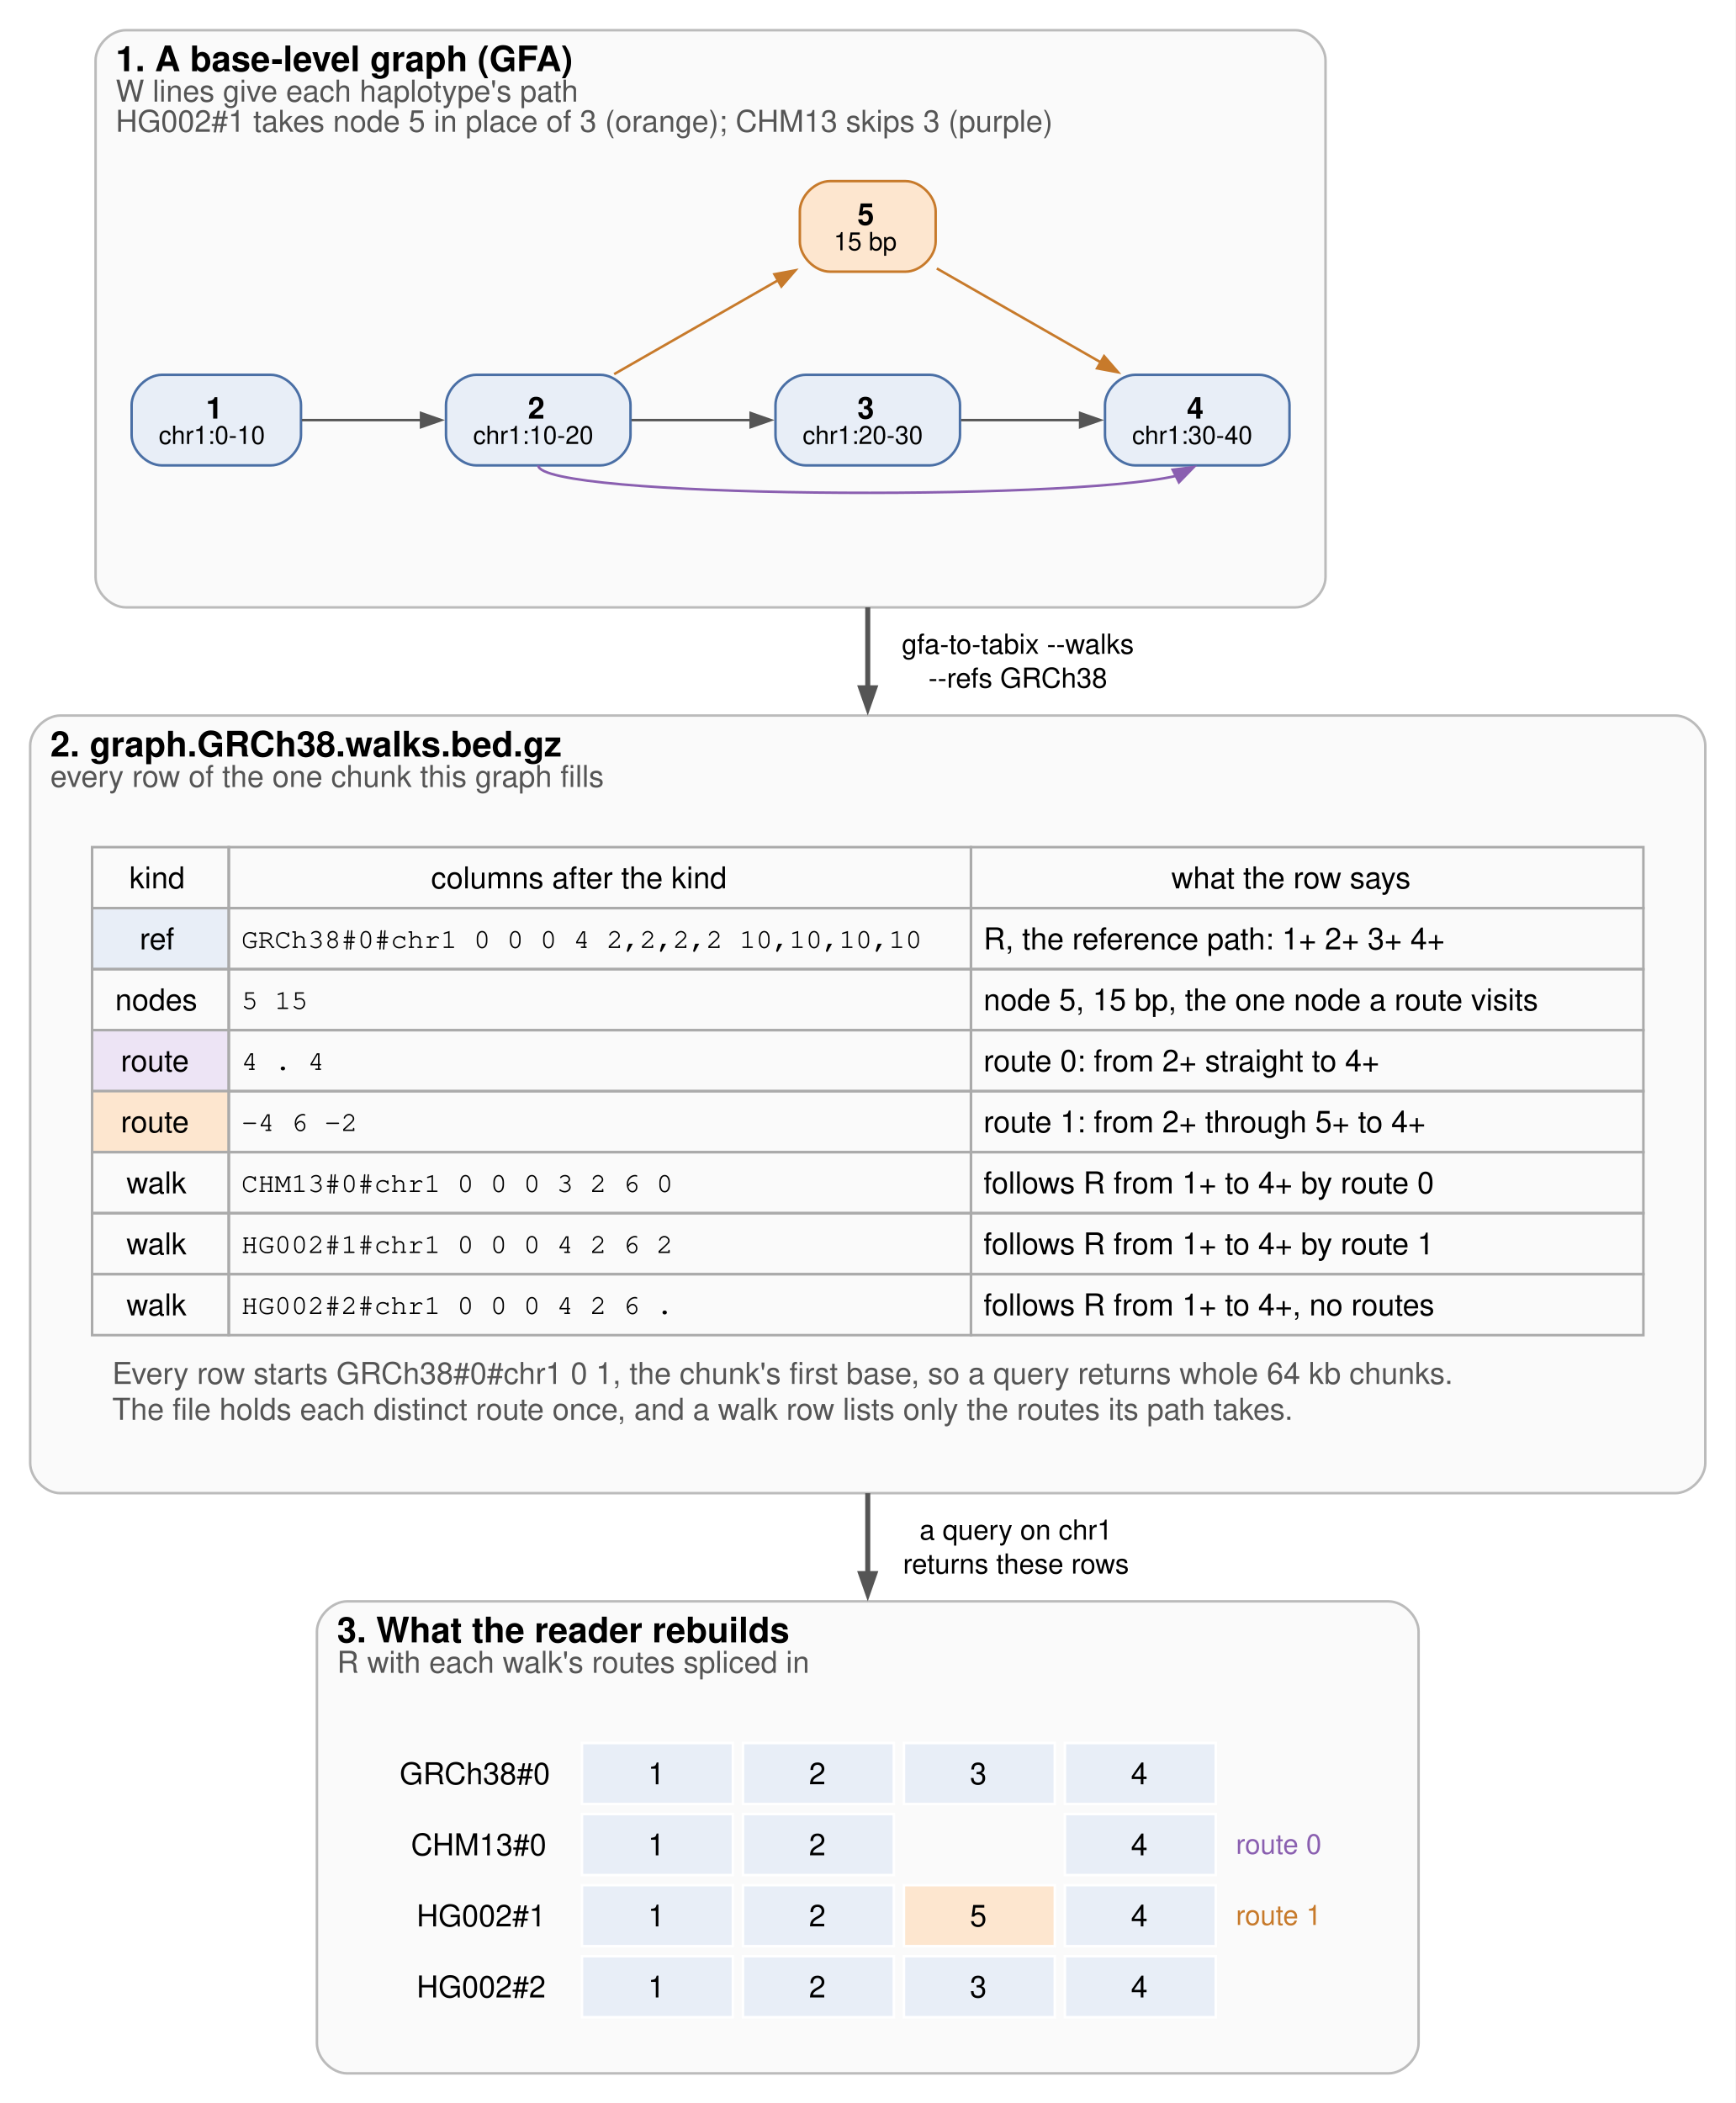
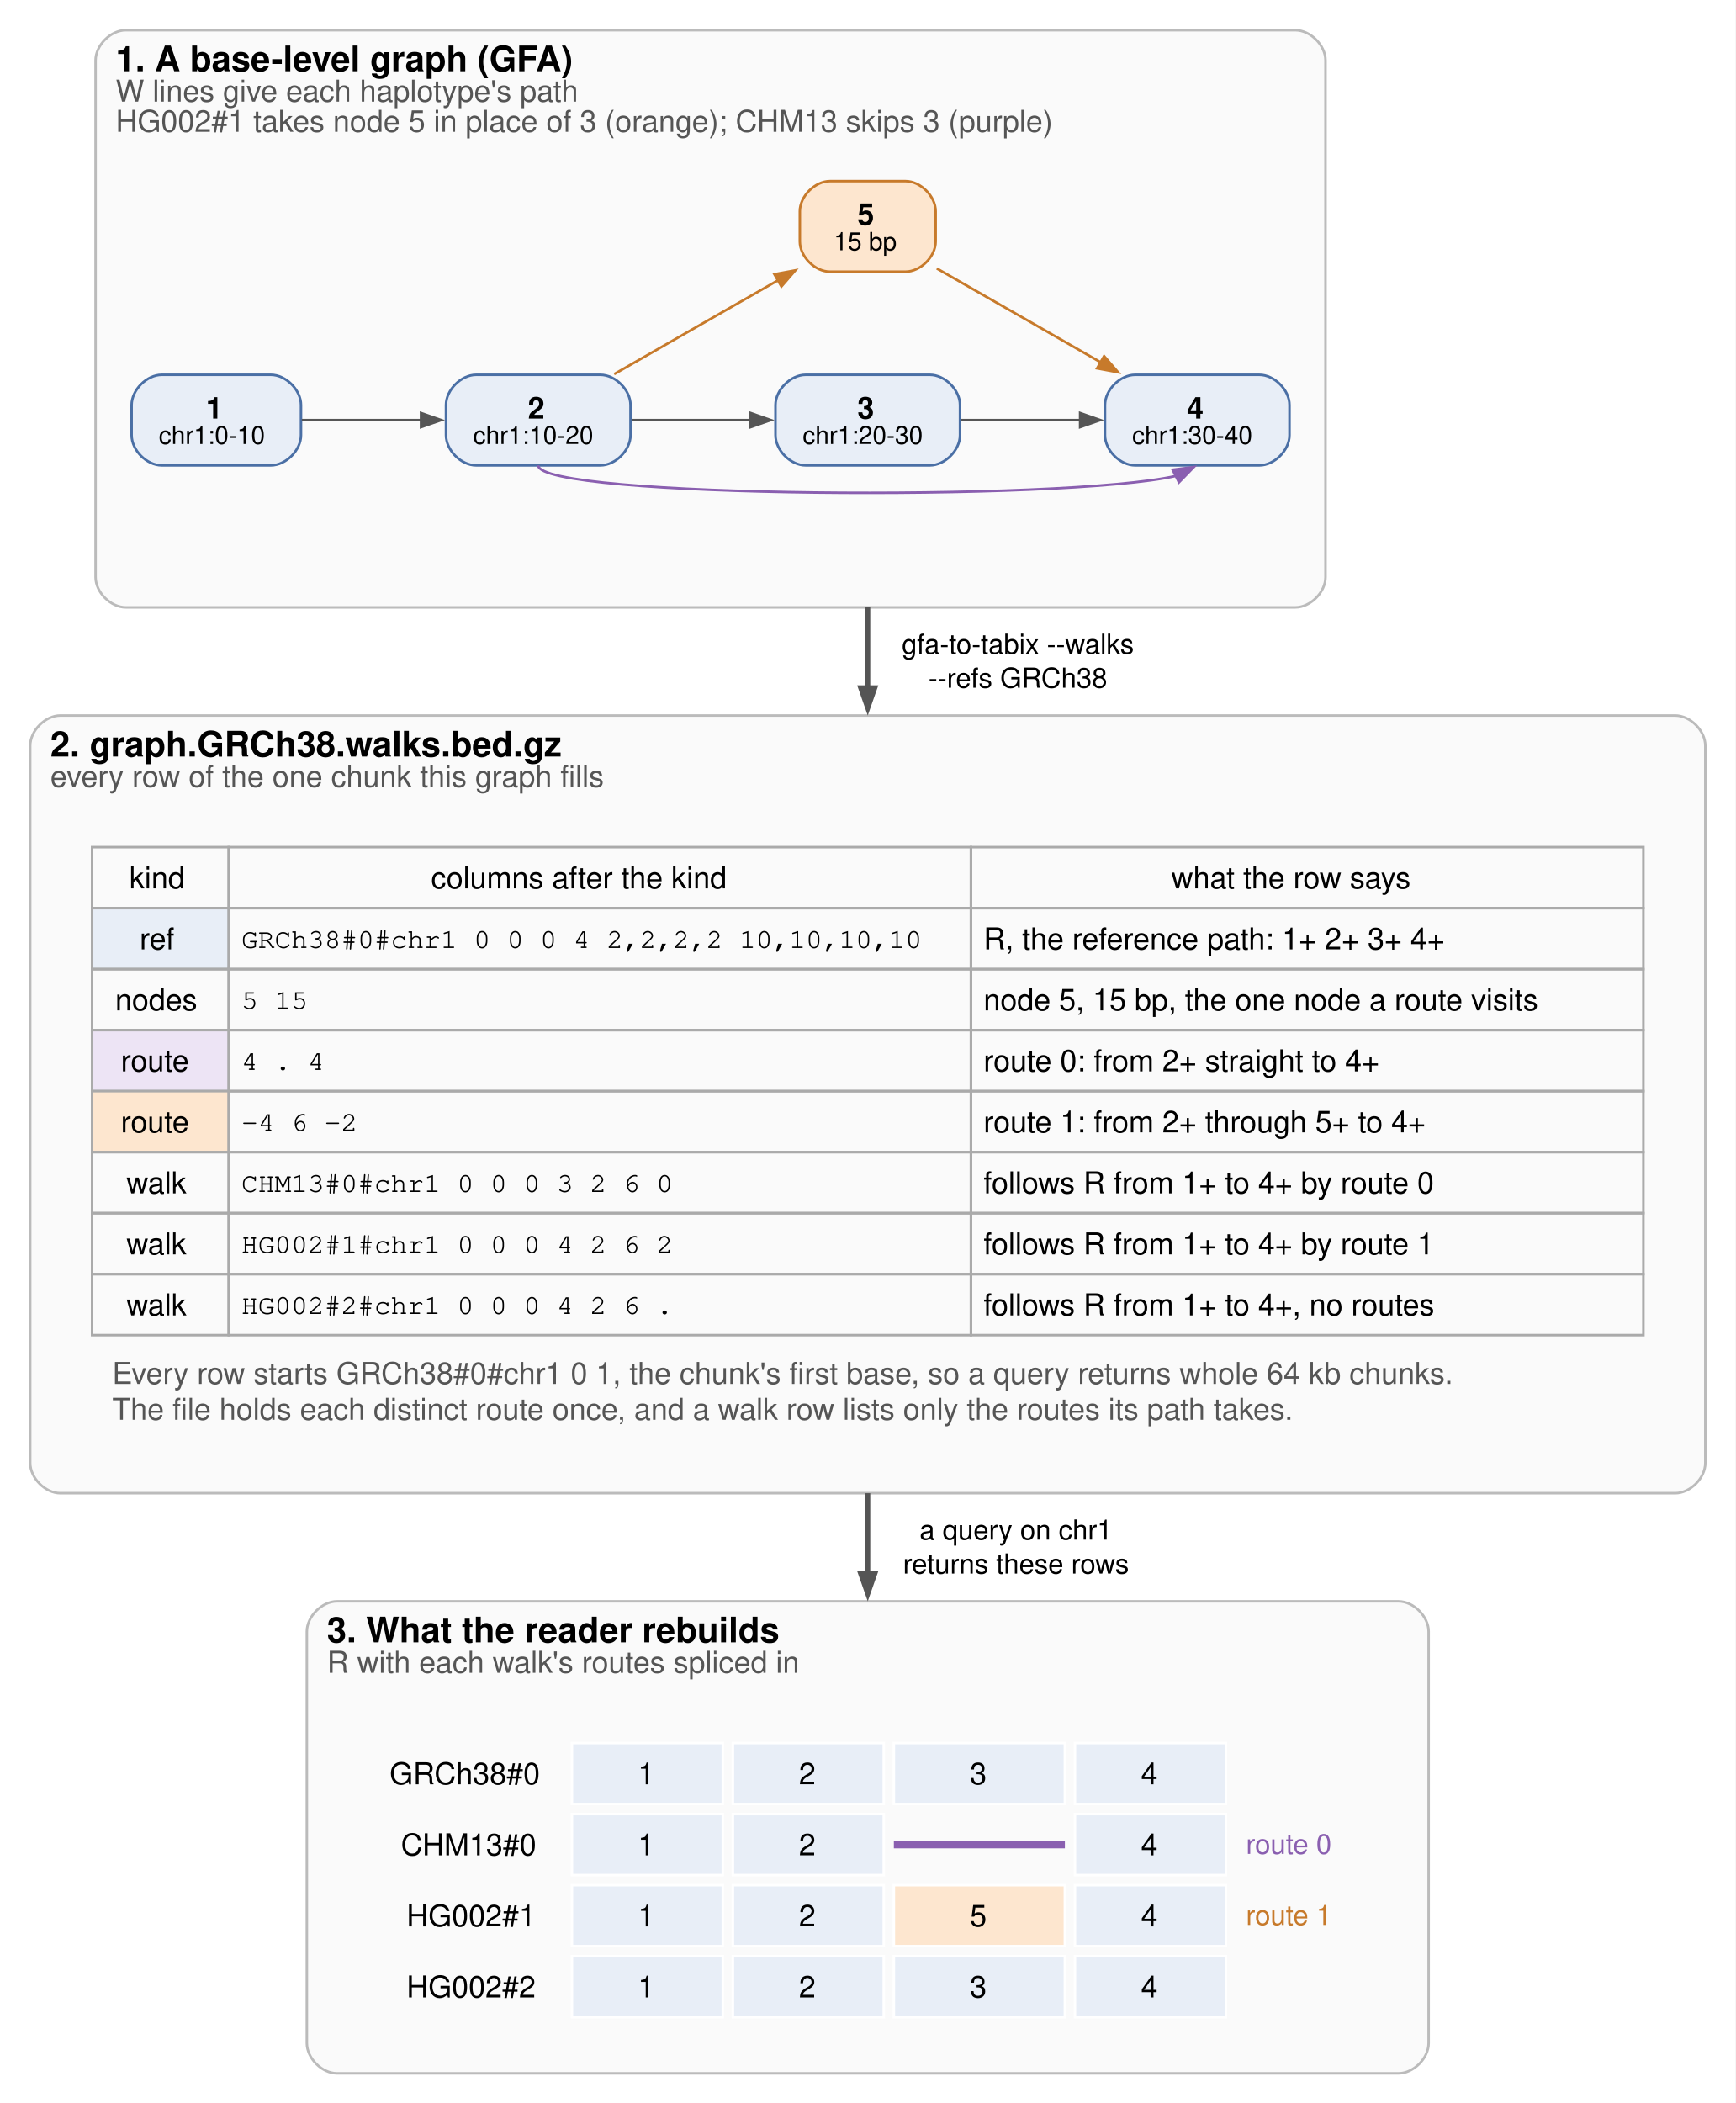
<svg xmlns="http://www.w3.org/2000/svg" width="690pt" height="836pt" viewBox="0.00 0.00 690.00 836.00">
  <g id="graph0" class="graph" transform="scale(1 1) rotate(0) translate(4 832.22)">
    <polygon fill="white" stroke="none" points="-4,4 -4,-832.22 686,-832.22 686,4 -4,4" />
    <g id="clust2" class="cluster">
      <path fill="#fafafa" stroke="#bbbbbb" d="M46,-590.78C46,-590.78 511,-590.78 511,-590.78 517,-590.78 523,-596.78 523,-602.78 523,-602.78 523,-808.22 523,-808.22 523,-814.22 517,-820.22 511,-820.22 511,-820.22 46,-820.22 46,-820.22 40,-820.22 34,-814.22 34,-808.22 34,-808.22 34,-602.78 34,-602.78 34,-596.78 40,-590.78 46,-590.78" />
      <text xml:space="preserve" text-anchor="start" x="42" y="-803.92" font-family="Helvetica,sans-Serif" font-weight="bold" font-size="14.00">1. A base-level graph (GFA)</text>
      <text xml:space="preserve" text-anchor="start" x="42" y="-791.82" font-family="Helvetica,sans-Serif" font-size="12.00" fill="#555555">W lines give each haplotype's path</text>
      <text xml:space="preserve" text-anchor="start" x="42" y="-779.82" font-family="Helvetica,sans-Serif" font-size="12.00" fill="#555555">HG002#1 takes node 5 in place of 3 (orange); CHM13 skips 3 (purple)</text>
    </g>
    <g id="clust4" class="cluster">
      <path fill="#fafafa" stroke="#bbbbbb" d="M20,-238.64C20,-238.64 662,-238.64 662,-238.64 668,-238.64 674,-244.64 674,-250.64 674,-250.64 674,-535.78 674,-535.78 674,-541.78 668,-547.78 662,-547.78 662,-547.78 20,-547.78 20,-547.78 14,-547.78 8,-541.78 8,-535.78 8,-535.78 8,-250.64 8,-250.64 8,-244.64 14,-238.64 20,-238.64" />
      <text xml:space="preserve" text-anchor="start" x="16" y="-531.48" font-family="Helvetica,sans-Serif" font-weight="bold" font-size="14.00">2. graph.GRCh38.walks.bed.gz</text>
      <text xml:space="preserve" text-anchor="start" x="16" y="-519.38" font-family="Helvetica,sans-Serif" font-size="12.00" fill="#555555">every row of the one chunk this graph fills</text>
    </g>
    <g id="clust5" class="cluster">
-       <path fill="#fafafa" stroke="#bbbbbb" d="M134,-8C134,-8 548,-8 548,-8 554,-8 560,-14 560,-20 560,-20 560,-183.64 560,-183.64 560,-189.64 554,-195.64 548,-195.64 548,-195.64 134,-195.64 134,-195.64 128,-195.64 122,-189.64 122,-183.64 122,-183.64 122,-20 122,-20 122,-14 128,-8 134,-8" />
-       <text xml:space="preserve" text-anchor="start" x="130" y="-179.34" font-family="Helvetica,sans-Serif" font-weight="bold" font-size="14.00">3. What the reader rebuilds</text>
-       <text xml:space="preserve" text-anchor="start" x="130" y="-167.24" font-family="Helvetica,sans-Serif" font-size="12.00" fill="#555555">R with each walk's routes spliced in</text>
+       <path fill="#fafafa" stroke="#bbbbbb" d="M130,-8C130,-8 552,-8 552,-8 558,-8 564,-14 564,-20 564,-20 564,-183.64 564,-183.64 564,-189.64 558,-195.64 552,-195.64 552,-195.64 130,-195.64 130,-195.64 124,-195.64 118,-189.64 118,-183.64 118,-183.64 118,-20 118,-20 118,-14 124,-8 130,-8" />
+       <text xml:space="preserve" text-anchor="start" x="126" y="-179.34" font-family="Helvetica,sans-Serif" font-weight="bold" font-size="14.00">3. What the reader rebuilds</text>
+       <text xml:space="preserve" text-anchor="start" x="126" y="-167.24" font-family="Helvetica,sans-Serif" font-size="12.00" fill="#555555">R with each walk's routes spliced in</text>
    </g>
    <g id="node1" class="node">
      <path fill="#e8eef7" stroke="#4a6fa5" d="M103.67,-683.22C103.67,-683.22 60.33,-683.22 60.33,-683.22 54.33,-683.22 48.33,-677.22 48.33,-671.22 48.33,-671.22 48.33,-659.22 48.33,-659.22 48.33,-653.22 54.33,-647.22 60.33,-647.22 60.33,-647.22 103.67,-647.22 103.67,-647.22 109.67,-647.22 115.67,-653.22 115.67,-659.22 115.67,-659.22 115.67,-671.22 115.67,-671.22 115.67,-677.22 109.67,-683.22 103.67,-683.22" />
      <text xml:space="preserve" text-anchor="start" x="77.88" y="-665.82" font-family="Helvetica,sans-Serif" font-weight="bold" font-size="12.00">1</text>
      <text xml:space="preserve" text-anchor="start" x="59.12" y="-655.72" font-family="Helvetica,sans-Serif" font-size="10.00">chr1:0-10</text>
    </g>
    <g id="node2" class="node">
      <path fill="#e8eef7" stroke="#4a6fa5" d="M234.68,-683.22C234.68,-683.22 185.32,-683.22 185.32,-683.22 179.32,-683.22 173.32,-677.22 173.32,-671.22 173.32,-671.22 173.32,-659.22 173.32,-659.22 173.32,-653.22 179.32,-647.22 185.32,-647.22 185.32,-647.22 234.68,-647.22 234.68,-647.22 240.68,-647.22 246.68,-653.22 246.68,-659.22 246.68,-659.22 246.68,-671.22 246.68,-671.22 246.68,-677.22 240.68,-683.22 234.68,-683.22" />
      <text xml:space="preserve" text-anchor="start" x="205.88" y="-665.82" font-family="Helvetica,sans-Serif" font-weight="bold" font-size="12.00">2</text>
      <text xml:space="preserve" text-anchor="start" x="184.12" y="-655.72" font-family="Helvetica,sans-Serif" font-size="10.00">chr1:10-20</text>
    </g>
    <g id="edge1" class="edge">
      <path fill="none" stroke="#555555" d="M116,-665.22C131.86,-665.22 147.72,-665.22 163.58,-665.22" />
      <polygon fill="#555555" stroke="#555555" points="163.4,-668.02 171.4,-665.22 163.4,-662.42 163.4,-668.02" />
    </g>
    <g id="node3" class="node">
      <path fill="#e8eef7" stroke="#4a6fa5" d="M365.68,-683.22C365.68,-683.22 316.32,-683.22 316.32,-683.22 310.32,-683.22 304.32,-677.22 304.32,-671.22 304.32,-671.22 304.32,-659.22 304.32,-659.22 304.32,-653.22 310.32,-647.22 316.32,-647.22 316.32,-647.22 365.68,-647.22 365.68,-647.22 371.68,-647.22 377.68,-653.22 377.68,-659.22 377.68,-659.22 377.68,-671.22 377.68,-671.22 377.68,-677.22 371.68,-683.22 365.68,-683.22" />
      <text xml:space="preserve" text-anchor="start" x="336.88" y="-665.82" font-family="Helvetica,sans-Serif" font-weight="bold" font-size="12.00">3</text>
      <text xml:space="preserve" text-anchor="start" x="315.12" y="-655.72" font-family="Helvetica,sans-Serif" font-size="10.00">chr1:20-30</text>
    </g>
    <g id="edge2" class="edge">
      <path fill="none" stroke="#555555" d="M247.1,-665.22C262.94,-665.22 278.78,-665.22 294.63,-665.22" />
      <polygon fill="#555555" stroke="#555555" points="294.44,-668.02 302.44,-665.22 294.44,-662.42 294.44,-668.02" />
    </g>
    <g id="node4" class="node">
      <path fill="#e8eef7" stroke="#4a6fa5" d="M496.68,-683.22C496.68,-683.22 447.32,-683.22 447.32,-683.22 441.32,-683.22 435.32,-677.22 435.32,-671.22 435.32,-671.22 435.32,-659.22 435.32,-659.22 435.32,-653.22 441.32,-647.22 447.32,-647.22 447.32,-647.22 496.68,-647.22 496.68,-647.22 502.68,-647.22 508.68,-653.22 508.68,-659.22 508.68,-659.22 508.68,-671.22 508.68,-671.22 508.68,-677.22 502.68,-683.22 496.68,-683.22" />
      <text xml:space="preserve" text-anchor="start" x="467.88" y="-665.82" font-family="Helvetica,sans-Serif" font-weight="bold" font-size="12.00">4</text>
      <text xml:space="preserve" text-anchor="start" x="446.12" y="-655.72" font-family="Helvetica,sans-Serif" font-size="10.00">chr1:30-40</text>
    </g>
    <g id="edge6" class="edge">
      <path fill="none" stroke="#8a5fb0" d="M210,-647.22C210,-634.23 418.73,-632.83 463.58,-643.03" />
      <polygon fill="#8a5fb0" stroke="#8a5fb0" points="462.23,-645.49 470.64,-646.55 464.73,-640.48 462.23,-645.49" />
    </g>
    <g id="node5" class="node">
      <path fill="#fde6cf" stroke="#c77a2b" d="M356,-760.22C356,-760.22 326,-760.22 326,-760.22 320,-760.22 314,-754.22 314,-748.22 314,-748.22 314,-736.22 314,-736.22 314,-730.22 320,-724.22 326,-724.22 326,-724.22 356,-724.22 356,-724.22 362,-724.22 368,-730.22 368,-736.22 368,-736.22 368,-748.22 368,-748.22 368,-754.22 362,-760.22 356,-760.22" />
      <text xml:space="preserve" text-anchor="start" x="336.88" y="-742.82" font-family="Helvetica,sans-Serif" font-weight="bold" font-size="12.00">5</text>
      <text xml:space="preserve" text-anchor="start" x="327.5" y="-732.72" font-family="Helvetica,sans-Serif" font-size="10.00">15 bp</text>
    </g>
    <g id="edge4" class="edge">
      <path fill="none" stroke="#c77a2b" d="M240.17,-683.49C259.61,-694.62 284.98,-709.15 305.4,-720.84" />
      <polygon fill="#c77a2b" stroke="#c77a2b" points="303.89,-723.2 312.22,-724.75 306.67,-718.34 303.89,-723.2" />
    </g>
    <g id="edge3" class="edge">
      <path fill="none" stroke="#555555" d="M378.1,-665.22C393.94,-665.22 409.78,-665.22 425.63,-665.22" />
      <polygon fill="#555555" stroke="#555555" points="425.44,-668.02 433.44,-665.22 425.44,-662.42 425.44,-668.02" />
    </g>
    <g id="edge5" class="edge">
      <path fill="none" stroke="#c77a2b" d="M368.46,-725.5C387.4,-714.65 412.84,-700.09 433.76,-688.11" />
      <polygon fill="#c77a2b" stroke="#c77a2b" points="434.97,-690.65 440.52,-684.24 432.18,-685.79 434.97,-690.65" />
    </g>
    <g id="node7" class="node">
      <polygon fill="none" stroke="#aaaaaa" points="32.62,-471.21 32.62,-495.46 86.96,-495.46 86.96,-471.21 32.62,-471.21" />
      <text xml:space="preserve" text-anchor="start" x="47.42" y="-479.06" font-family="Helvetica,sans-Serif" font-size="12.00">kind</text>
      <polygon fill="none" stroke="#aaaaaa" points="86.96,-471.21 86.96,-495.46 382.04,-495.46 382.04,-471.21 86.96,-471.21" />
      <text xml:space="preserve" text-anchor="start" x="167.38" y="-479.06" font-family="Helvetica,sans-Serif" font-size="12.00">columns after the kind</text>
      <polygon fill="none" stroke="#aaaaaa" points="382.04,-471.21 382.04,-495.46 649.38,-495.46 649.38,-471.21 382.04,-471.21" />
      <text xml:space="preserve" text-anchor="start" x="461.71" y="-479.06" font-family="Helvetica,sans-Serif" font-size="12.00">what the row says</text>
      <polygon fill="#e8eef7" stroke="none" points="32.62,-446.96 32.62,-471.21 86.96,-471.21 86.96,-446.96 32.62,-446.96" />
      <polygon fill="none" stroke="#aaaaaa" points="32.62,-446.96 32.62,-471.21 86.96,-471.21 86.96,-446.96 32.62,-446.96" />
      <text xml:space="preserve" text-anchor="start" x="51.54" y="-454.81" font-family="Helvetica,sans-Serif" font-size="12.00">ref</text>
      <polygon fill="none" stroke="#aaaaaa" points="86.96,-446.96 86.96,-471.21 382.04,-471.21 382.04,-446.96 86.96,-446.96" />
      <text xml:space="preserve" text-anchor="start" x="91.96" y="-455.38" font-family="Courier,monospace" font-size="11.00">GRCh38#0#chr1 0 0 0 4 2,2,2,2 10,10,10,10</text>
      <polygon fill="none" stroke="#aaaaaa" points="382.04,-446.96 382.04,-471.21 649.38,-471.21 649.38,-446.96 382.04,-446.96" />
      <text xml:space="preserve" text-anchor="start" x="387.04" y="-454.81" font-family="Helvetica,sans-Serif" font-size="12.00">R, the reference path: 1+ 2+ 3+ 4+</text>
      <polygon fill="none" stroke="#aaaaaa" points="32.62,-422.71 32.62,-446.96 86.96,-446.96 86.96,-422.71 32.62,-422.71" />
      <text xml:space="preserve" text-anchor="start" x="41.79" y="-430.56" font-family="Helvetica,sans-Serif" font-size="12.00">nodes</text>
      <polygon fill="none" stroke="#aaaaaa" points="86.96,-422.71 86.96,-446.96 382.04,-446.96 382.04,-422.71 86.96,-422.71" />
      <text xml:space="preserve" text-anchor="start" x="91.96" y="-431.13" font-family="Courier,monospace" font-size="11.00">5 15</text>
      <polygon fill="none" stroke="#aaaaaa" points="382.04,-422.71 382.04,-446.96 649.38,-446.96 649.38,-422.71 382.04,-422.71" />
      <text xml:space="preserve" text-anchor="start" x="387.04" y="-430.56" font-family="Helvetica,sans-Serif" font-size="12.00">node 5, 15 bp, the one node a route visits</text>
      <polygon fill="#ede4f5" stroke="none" points="32.62,-398.46 32.62,-422.71 86.96,-422.71 86.96,-398.46 32.62,-398.46" />
      <polygon fill="none" stroke="#aaaaaa" points="32.62,-398.46 32.62,-422.71 86.96,-422.71 86.96,-398.46 32.62,-398.46" />
      <text xml:space="preserve" text-anchor="start" x="44.04" y="-406.31" font-family="Helvetica,sans-Serif" font-size="12.00">route</text>
      <polygon fill="none" stroke="#aaaaaa" points="86.96,-398.46 86.96,-422.71 382.04,-422.71 382.04,-398.46 86.96,-398.46" />
      <text xml:space="preserve" text-anchor="start" x="91.96" y="-406.88" font-family="Courier,monospace" font-size="11.00">4 . 4</text>
      <polygon fill="none" stroke="#aaaaaa" points="382.04,-398.46 382.04,-422.71 649.38,-422.71 649.38,-398.46 382.04,-398.46" />
      <text xml:space="preserve" text-anchor="start" x="387.04" y="-406.31" font-family="Helvetica,sans-Serif" font-size="12.00">route 0: from 2+ straight to 4+</text>
      <polygon fill="#fde6cf" stroke="none" points="32.62,-374.21 32.62,-398.46 86.96,-398.46 86.96,-374.21 32.62,-374.21" />
      <polygon fill="none" stroke="#aaaaaa" points="32.62,-374.21 32.62,-398.46 86.96,-398.46 86.96,-374.21 32.62,-374.21" />
      <text xml:space="preserve" text-anchor="start" x="44.04" y="-382.06" font-family="Helvetica,sans-Serif" font-size="12.00">route</text>
      <polygon fill="none" stroke="#aaaaaa" points="86.96,-374.21 86.96,-398.46 382.04,-398.46 382.04,-374.21 86.96,-374.21" />
      <text xml:space="preserve" text-anchor="start" x="91.96" y="-382.63" font-family="Courier,monospace" font-size="11.00">-4 6 -2</text>
      <polygon fill="none" stroke="#aaaaaa" points="382.04,-374.21 382.04,-398.46 649.38,-398.46 649.38,-374.21 382.04,-374.21" />
      <text xml:space="preserve" text-anchor="start" x="387.04" y="-382.06" font-family="Helvetica,sans-Serif" font-size="12.00">route 1: from 2+ through 5+ to 4+</text>
      <polygon fill="none" stroke="#aaaaaa" points="32.62,-349.96 32.62,-374.21 86.96,-374.21 86.96,-349.96 32.62,-349.96" />
      <text xml:space="preserve" text-anchor="start" x="46.29" y="-357.81" font-family="Helvetica,sans-Serif" font-size="12.00">walk</text>
      <polygon fill="none" stroke="#aaaaaa" points="86.96,-349.96 86.96,-374.21 382.04,-374.21 382.04,-349.96 86.96,-349.96" />
      <text xml:space="preserve" text-anchor="start" x="91.96" y="-358.38" font-family="Courier,monospace" font-size="11.00">CHM13#0#chr1 0 0 0 3 2 6 0</text>
      <polygon fill="none" stroke="#aaaaaa" points="382.04,-349.96 382.04,-374.21 649.38,-374.21 649.38,-349.96 382.04,-349.96" />
      <text xml:space="preserve" text-anchor="start" x="387.04" y="-357.81" font-family="Helvetica,sans-Serif" font-size="12.00">follows R from 1+ to 4+ by route 0</text>
      <polygon fill="none" stroke="#aaaaaa" points="32.62,-325.71 32.62,-349.96 86.96,-349.96 86.96,-325.71 32.62,-325.71" />
      <text xml:space="preserve" text-anchor="start" x="46.29" y="-333.56" font-family="Helvetica,sans-Serif" font-size="12.00">walk</text>
      <polygon fill="none" stroke="#aaaaaa" points="86.96,-325.71 86.96,-349.96 382.04,-349.96 382.04,-325.71 86.96,-325.71" />
      <text xml:space="preserve" text-anchor="start" x="91.96" y="-334.13" font-family="Courier,monospace" font-size="11.00">HG002#1#chr1 0 0 0 4 2 6 2</text>
      <polygon fill="none" stroke="#aaaaaa" points="382.04,-325.71 382.04,-349.96 649.38,-349.96 649.38,-325.71 382.04,-325.71" />
      <text xml:space="preserve" text-anchor="start" x="387.04" y="-333.56" font-family="Helvetica,sans-Serif" font-size="12.00">follows R from 1+ to 4+ by route 1</text>
      <polygon fill="none" stroke="#aaaaaa" points="32.62,-301.46 32.62,-325.71 86.96,-325.71 86.96,-301.46 32.62,-301.46" />
      <text xml:space="preserve" text-anchor="start" x="46.29" y="-309.31" font-family="Helvetica,sans-Serif" font-size="12.00">walk</text>
      <polygon fill="none" stroke="#aaaaaa" points="86.96,-301.46 86.96,-325.71 382.04,-325.71 382.04,-301.46 86.96,-301.46" />
      <text xml:space="preserve" text-anchor="start" x="91.96" y="-309.88" font-family="Courier,monospace" font-size="11.00">HG002#2#chr1 0 0 0 4 2 6 .</text>
      <polygon fill="none" stroke="#aaaaaa" points="382.04,-301.46 382.04,-325.71 649.38,-325.71 649.38,-301.46 382.04,-301.46" />
      <text xml:space="preserve" text-anchor="start" x="387.04" y="-309.31" font-family="Helvetica,sans-Serif" font-size="12.00">follows R from 1+ to 4+, no routes</text>
      <text xml:space="preserve" text-anchor="start" x="40.62" y="-282.06" font-family="Helvetica,sans-Serif" font-size="12.00" fill="#555555">Every row starts GRCh38#0#chr1 0 1, the chunk's first base, so a query returns whole 64 kb chunks.</text>
      <text xml:space="preserve" text-anchor="start" x="40.62" y="-267.81" font-family="Helvetica,sans-Serif" font-size="12.00" fill="#555555">The file holds each distinct route once, and a walk row lists only the routes its path takes.</text>
    </g>
    <g id="edge9" class="edge">
      <path fill="none" stroke="#555555" stroke-width="2" d="M341,-590.78C341,-582.75 341,-571.65 341,-558.68" />
      <polygon fill="#555555" stroke="#555555" stroke-width="2" points="343.8,-558.8 341,-550.8 338.2,-558.8 343.8,-558.8" />
      <text xml:space="preserve" text-anchor="middle" x="397.62" y="-572.33" font-family="Helvetica,sans-Serif" font-size="11.00">  gfa-to-tabix --walks</text>
      <text xml:space="preserve" text-anchor="middle" x="397.62" y="-558.83" font-family="Helvetica,sans-Serif" font-size="11.00">  --refs GRCh38</text>
    </g>
    <g id="node8" class="node">
-       <text xml:space="preserve" text-anchor="start" x="154.88" y="-122.92" font-family="Helvetica,sans-Serif" font-size="12.00">GRCh38#0</text>
-       <polygon fill="#e8eef7" stroke="none" points="227.38,-115.07 227.38,-139.32 287.38,-139.32 287.38,-115.07 227.38,-115.07" />
-       <polygon fill="none" stroke="#ffffff" points="227.38,-115.07 227.38,-139.32 287.38,-139.32 287.38,-115.07 227.38,-115.07" />
-       <text xml:space="preserve" text-anchor="start" x="253.62" y="-122.92" font-family="Helvetica,sans-Serif" font-size="12.00">1</text>
-       <polygon fill="#e8eef7" stroke="none" points="291.38,-115.07 291.38,-139.32 351.38,-139.32 351.38,-115.07 291.38,-115.07" />
-       <polygon fill="none" stroke="#ffffff" points="291.38,-115.07 291.38,-139.32 351.38,-139.32 351.38,-115.07 291.38,-115.07" />
-       <text xml:space="preserve" text-anchor="start" x="317.62" y="-122.92" font-family="Helvetica,sans-Serif" font-size="12.00">2</text>
-       <polygon fill="#e8eef7" stroke="none" points="355.38,-115.07 355.38,-139.32 415.38,-139.32 415.38,-115.07 355.38,-115.07" />
-       <polygon fill="none" stroke="#ffffff" points="355.38,-115.07 355.38,-139.32 415.38,-139.32 415.38,-115.07 355.38,-115.07" />
+       <text xml:space="preserve" text-anchor="start" x="150.88" y="-122.92" font-family="Helvetica,sans-Serif" font-size="12.00">GRCh38#0</text>
+       <polygon fill="#e8eef7" stroke="none" points="223.38,-115.07 223.38,-139.32 283.38,-139.32 283.38,-115.07 223.38,-115.07" />
+       <polygon fill="none" stroke="#ffffff" points="223.38,-115.07 223.38,-139.32 283.38,-139.32 283.38,-115.07 223.38,-115.07" />
+       <text xml:space="preserve" text-anchor="start" x="249.62" y="-122.92" font-family="Helvetica,sans-Serif" font-size="12.00">1</text>
+       <polygon fill="#e8eef7" stroke="none" points="287.38,-115.07 287.38,-139.32 347.38,-139.32 347.38,-115.07 287.38,-115.07" />
+       <polygon fill="none" stroke="#ffffff" points="287.38,-115.07 287.38,-139.32 347.38,-139.32 347.38,-115.07 287.38,-115.07" />
+       <text xml:space="preserve" text-anchor="start" x="313.62" y="-122.92" font-family="Helvetica,sans-Serif" font-size="12.00">2</text>
+       <polygon fill="#e8eef7" stroke="none" points="351.38,-115.07 351.38,-139.32 419.38,-139.32 419.38,-115.07 351.38,-115.07" />
+       <polygon fill="none" stroke="#ffffff" points="351.38,-115.07 351.38,-139.32 419.38,-139.32 419.38,-115.07 351.38,-115.07" />
      <text xml:space="preserve" text-anchor="start" x="381.62" y="-122.92" font-family="Helvetica,sans-Serif" font-size="12.00">3</text>
-       <polygon fill="#e8eef7" stroke="none" points="419.38,-115.07 419.38,-139.32 479.38,-139.32 479.38,-115.07 419.38,-115.07" />
-       <polygon fill="none" stroke="#ffffff" points="419.38,-115.07 419.38,-139.32 479.38,-139.32 479.38,-115.07 419.38,-115.07" />
-       <text xml:space="preserve" text-anchor="start" x="445.62" y="-122.92" font-family="Helvetica,sans-Serif" font-size="12.00">4</text>
-       <text xml:space="preserve" text-anchor="start" x="159.38" y="-94.67" font-family="Helvetica,sans-Serif" font-size="12.00">CHM13#0</text>
-       <polygon fill="#e8eef7" stroke="none" points="227.38,-86.82 227.38,-111.07 287.38,-111.07 287.38,-86.82 227.38,-86.82" />
-       <polygon fill="none" stroke="#ffffff" points="227.38,-86.82 227.38,-111.07 287.38,-111.07 287.38,-86.82 227.38,-86.82" />
-       <text xml:space="preserve" text-anchor="start" x="253.62" y="-94.67" font-family="Helvetica,sans-Serif" font-size="12.00">1</text>
-       <polygon fill="#e8eef7" stroke="none" points="291.38,-86.82 291.38,-111.07 351.38,-111.07 351.38,-86.82 291.38,-86.82" />
-       <polygon fill="none" stroke="#ffffff" points="291.38,-86.82 291.38,-111.07 351.38,-111.07 351.38,-86.82 291.38,-86.82" />
-       <text xml:space="preserve" text-anchor="start" x="317.62" y="-94.67" font-family="Helvetica,sans-Serif" font-size="12.00">2</text>
-       <polygon fill="#e8eef7" stroke="none" points="419.38,-86.82 419.38,-111.07 479.38,-111.07 479.38,-86.82 419.38,-86.82" />
-       <polygon fill="none" stroke="#ffffff" points="419.38,-86.82 419.38,-111.07 479.38,-111.07 479.38,-86.82 419.38,-86.82" />
-       <text xml:space="preserve" text-anchor="start" x="445.62" y="-94.67" font-family="Helvetica,sans-Serif" font-size="12.00">4</text>
-       <text xml:space="preserve" text-anchor="start" x="487.38" y="-95.25" font-family="Helvetica,sans-Serif" font-size="11.00" fill="#8a5fb0">route 0</text>
-       <text xml:space="preserve" text-anchor="start" x="161.62" y="-66.42" font-family="Helvetica,sans-Serif" font-size="12.00">HG002#1</text>
-       <polygon fill="#e8eef7" stroke="none" points="227.38,-58.57 227.38,-82.82 287.38,-82.82 287.38,-58.57 227.38,-58.57" />
-       <polygon fill="none" stroke="#ffffff" points="227.38,-58.57 227.38,-82.82 287.38,-82.82 287.38,-58.57 227.38,-58.57" />
-       <text xml:space="preserve" text-anchor="start" x="253.62" y="-66.42" font-family="Helvetica,sans-Serif" font-size="12.00">1</text>
-       <polygon fill="#e8eef7" stroke="none" points="291.38,-58.57 291.38,-82.82 351.38,-82.82 351.38,-58.57 291.38,-58.57" />
-       <polygon fill="none" stroke="#ffffff" points="291.38,-58.57 291.38,-82.82 351.38,-82.82 351.38,-58.57 291.38,-58.57" />
-       <text xml:space="preserve" text-anchor="start" x="317.62" y="-66.42" font-family="Helvetica,sans-Serif" font-size="12.00">2</text>
-       <polygon fill="#fde6cf" stroke="none" points="355.38,-58.57 355.38,-82.82 415.38,-82.82 415.38,-58.57 355.38,-58.57" />
-       <polygon fill="none" stroke="#ffffff" points="355.38,-58.57 355.38,-82.82 415.38,-82.82 415.38,-58.57 355.38,-58.57" />
+       <polygon fill="#e8eef7" stroke="none" points="423.38,-115.07 423.38,-139.32 483.38,-139.32 483.38,-115.07 423.38,-115.07" />
+       <polygon fill="none" stroke="#ffffff" points="423.38,-115.07 423.38,-139.32 483.38,-139.32 483.38,-115.07 423.38,-115.07" />
+       <text xml:space="preserve" text-anchor="start" x="449.62" y="-122.92" font-family="Helvetica,sans-Serif" font-size="12.00">4</text>
+       <text xml:space="preserve" text-anchor="start" x="155.38" y="-94.67" font-family="Helvetica,sans-Serif" font-size="12.00">CHM13#0</text>
+       <polygon fill="#e8eef7" stroke="none" points="223.38,-86.82 223.38,-111.07 283.38,-111.07 283.38,-86.82 223.38,-86.82" />
+       <polygon fill="none" stroke="#ffffff" points="223.38,-86.82 223.38,-111.07 283.38,-111.07 283.38,-86.82 223.38,-86.82" />
+       <text xml:space="preserve" text-anchor="start" x="249.62" y="-94.67" font-family="Helvetica,sans-Serif" font-size="12.00">1</text>
+       <polygon fill="#e8eef7" stroke="none" points="287.38,-86.82 287.38,-111.07 347.38,-111.07 347.38,-86.82 287.38,-86.82" />
+       <polygon fill="none" stroke="#ffffff" points="287.38,-86.82 287.38,-111.07 347.38,-111.07 347.38,-86.82 287.38,-86.82" />
+       <text xml:space="preserve" text-anchor="start" x="313.62" y="-94.67" font-family="Helvetica,sans-Serif" font-size="12.00">2</text>
+       <polygon fill="#8a5fb0" stroke="none" points="351.38,-97.45 351.38,-100.45 419.38,-100.45 419.38,-97.45 351.38,-97.45" />
+       <polygon fill="#e8eef7" stroke="none" points="423.38,-86.82 423.38,-111.07 483.38,-111.07 483.38,-86.82 423.38,-86.82" />
+       <polygon fill="none" stroke="#ffffff" points="423.38,-86.82 423.38,-111.07 483.38,-111.07 483.38,-86.82 423.38,-86.82" />
+       <text xml:space="preserve" text-anchor="start" x="449.62" y="-94.67" font-family="Helvetica,sans-Serif" font-size="12.00">4</text>
+       <text xml:space="preserve" text-anchor="start" x="491.38" y="-95.25" font-family="Helvetica,sans-Serif" font-size="11.00" fill="#8a5fb0">route 0</text>
+       <text xml:space="preserve" text-anchor="start" x="157.62" y="-66.42" font-family="Helvetica,sans-Serif" font-size="12.00">HG002#1</text>
+       <polygon fill="#e8eef7" stroke="none" points="223.38,-58.57 223.38,-82.82 283.38,-82.82 283.38,-58.57 223.38,-58.57" />
+       <polygon fill="none" stroke="#ffffff" points="223.38,-58.57 223.38,-82.82 283.38,-82.82 283.38,-58.57 223.38,-58.57" />
+       <text xml:space="preserve" text-anchor="start" x="249.62" y="-66.42" font-family="Helvetica,sans-Serif" font-size="12.00">1</text>
+       <polygon fill="#e8eef7" stroke="none" points="287.38,-58.57 287.38,-82.82 347.38,-82.82 347.38,-58.57 287.38,-58.57" />
+       <polygon fill="none" stroke="#ffffff" points="287.38,-58.57 287.38,-82.82 347.38,-82.82 347.38,-58.57 287.38,-58.57" />
+       <text xml:space="preserve" text-anchor="start" x="313.62" y="-66.42" font-family="Helvetica,sans-Serif" font-size="12.00">2</text>
+       <polygon fill="#fde6cf" stroke="none" points="351.38,-58.57 351.38,-82.82 419.38,-82.82 419.38,-58.57 351.38,-58.57" />
+       <polygon fill="none" stroke="#ffffff" points="351.38,-58.57 351.38,-82.82 419.38,-82.82 419.38,-58.57 351.38,-58.57" />
      <text xml:space="preserve" text-anchor="start" x="381.62" y="-66.42" font-family="Helvetica,sans-Serif" font-size="12.00">5</text>
-       <polygon fill="#e8eef7" stroke="none" points="419.38,-58.57 419.38,-82.82 479.38,-82.82 479.38,-58.57 419.38,-58.57" />
-       <polygon fill="none" stroke="#ffffff" points="419.38,-58.57 419.38,-82.82 479.38,-82.82 479.38,-58.57 419.38,-58.57" />
-       <text xml:space="preserve" text-anchor="start" x="445.62" y="-66.42" font-family="Helvetica,sans-Serif" font-size="12.00">4</text>
-       <text xml:space="preserve" text-anchor="start" x="487.38" y="-67" font-family="Helvetica,sans-Serif" font-size="11.00" fill="#c77a2b">route 1</text>
-       <text xml:space="preserve" text-anchor="start" x="161.62" y="-38.17" font-family="Helvetica,sans-Serif" font-size="12.00">HG002#2</text>
-       <polygon fill="#e8eef7" stroke="none" points="227.38,-30.32 227.38,-54.57 287.38,-54.57 287.38,-30.32 227.38,-30.32" />
-       <polygon fill="none" stroke="#ffffff" points="227.38,-30.32 227.38,-54.57 287.38,-54.57 287.38,-30.32 227.38,-30.32" />
-       <text xml:space="preserve" text-anchor="start" x="253.62" y="-38.17" font-family="Helvetica,sans-Serif" font-size="12.00">1</text>
-       <polygon fill="#e8eef7" stroke="none" points="291.38,-30.32 291.38,-54.57 351.38,-54.57 351.38,-30.32 291.38,-30.32" />
-       <polygon fill="none" stroke="#ffffff" points="291.38,-30.32 291.38,-54.57 351.38,-54.57 351.38,-30.32 291.38,-30.32" />
-       <text xml:space="preserve" text-anchor="start" x="317.62" y="-38.17" font-family="Helvetica,sans-Serif" font-size="12.00">2</text>
-       <polygon fill="#e8eef7" stroke="none" points="355.38,-30.32 355.38,-54.57 415.38,-54.57 415.38,-30.32 355.38,-30.32" />
-       <polygon fill="none" stroke="#ffffff" points="355.38,-30.32 355.38,-54.57 415.38,-54.57 415.38,-30.32 355.38,-30.32" />
+       <polygon fill="#e8eef7" stroke="none" points="423.38,-58.57 423.38,-82.82 483.38,-82.82 483.38,-58.57 423.38,-58.57" />
+       <polygon fill="none" stroke="#ffffff" points="423.38,-58.57 423.38,-82.82 483.38,-82.82 483.38,-58.57 423.38,-58.57" />
+       <text xml:space="preserve" text-anchor="start" x="449.62" y="-66.42" font-family="Helvetica,sans-Serif" font-size="12.00">4</text>
+       <text xml:space="preserve" text-anchor="start" x="491.38" y="-67" font-family="Helvetica,sans-Serif" font-size="11.00" fill="#c77a2b">route 1</text>
+       <text xml:space="preserve" text-anchor="start" x="157.62" y="-38.17" font-family="Helvetica,sans-Serif" font-size="12.00">HG002#2</text>
+       <polygon fill="#e8eef7" stroke="none" points="223.38,-30.32 223.38,-54.57 283.38,-54.57 283.38,-30.32 223.38,-30.32" />
+       <polygon fill="none" stroke="#ffffff" points="223.38,-30.32 223.38,-54.57 283.38,-54.57 283.38,-30.32 223.38,-30.32" />
+       <text xml:space="preserve" text-anchor="start" x="249.62" y="-38.17" font-family="Helvetica,sans-Serif" font-size="12.00">1</text>
+       <polygon fill="#e8eef7" stroke="none" points="287.38,-30.32 287.38,-54.57 347.38,-54.57 347.38,-30.32 287.38,-30.32" />
+       <polygon fill="none" stroke="#ffffff" points="287.38,-30.32 287.38,-54.57 347.38,-54.57 347.38,-30.32 287.38,-30.32" />
+       <text xml:space="preserve" text-anchor="start" x="313.62" y="-38.17" font-family="Helvetica,sans-Serif" font-size="12.00">2</text>
+       <polygon fill="#e8eef7" stroke="none" points="351.38,-30.32 351.38,-54.57 419.38,-54.57 419.38,-30.32 351.38,-30.32" />
+       <polygon fill="none" stroke="#ffffff" points="351.38,-30.32 351.38,-54.57 419.38,-54.57 419.38,-30.32 351.38,-30.32" />
      <text xml:space="preserve" text-anchor="start" x="381.62" y="-38.17" font-family="Helvetica,sans-Serif" font-size="12.00">3</text>
-       <polygon fill="#e8eef7" stroke="none" points="419.38,-30.32 419.38,-54.57 479.38,-54.57 479.38,-30.32 419.38,-30.32" />
-       <polygon fill="none" stroke="#ffffff" points="419.38,-30.32 419.38,-54.57 479.38,-54.57 479.38,-30.32 419.38,-30.32" />
-       <text xml:space="preserve" text-anchor="start" x="445.62" y="-38.17" font-family="Helvetica,sans-Serif" font-size="12.00">4</text>
+       <polygon fill="#e8eef7" stroke="none" points="423.38,-30.32 423.38,-54.57 483.38,-54.57 483.38,-30.32 423.38,-30.32" />
+       <polygon fill="none" stroke="#ffffff" points="423.38,-30.32 423.38,-54.57 483.38,-54.57 483.38,-30.32 423.38,-30.32" />
+       <text xml:space="preserve" text-anchor="start" x="449.62" y="-38.17" font-family="Helvetica,sans-Serif" font-size="12.00">4</text>
    </g>
    <g id="edge10" class="edge">
      <path fill="none" stroke="#555555" stroke-width="2" d="M341,-238.64C341,-227.82 341,-216.94 341,-206.24" />
      <polygon fill="#555555" stroke="#555555" stroke-width="2" points="343.8,-206.67 341,-198.67 338.2,-206.67 343.8,-206.67" />
      <text xml:space="preserve" text-anchor="middle" x="396.88" y="-220.19" font-family="Helvetica,sans-Serif" font-size="11.00">  a query on chr1</text>
      <text xml:space="preserve" text-anchor="middle" x="396.88" y="-206.69" font-family="Helvetica,sans-Serif" font-size="11.00">  returns these rows</text>
    </g>
  </g>
</svg>
